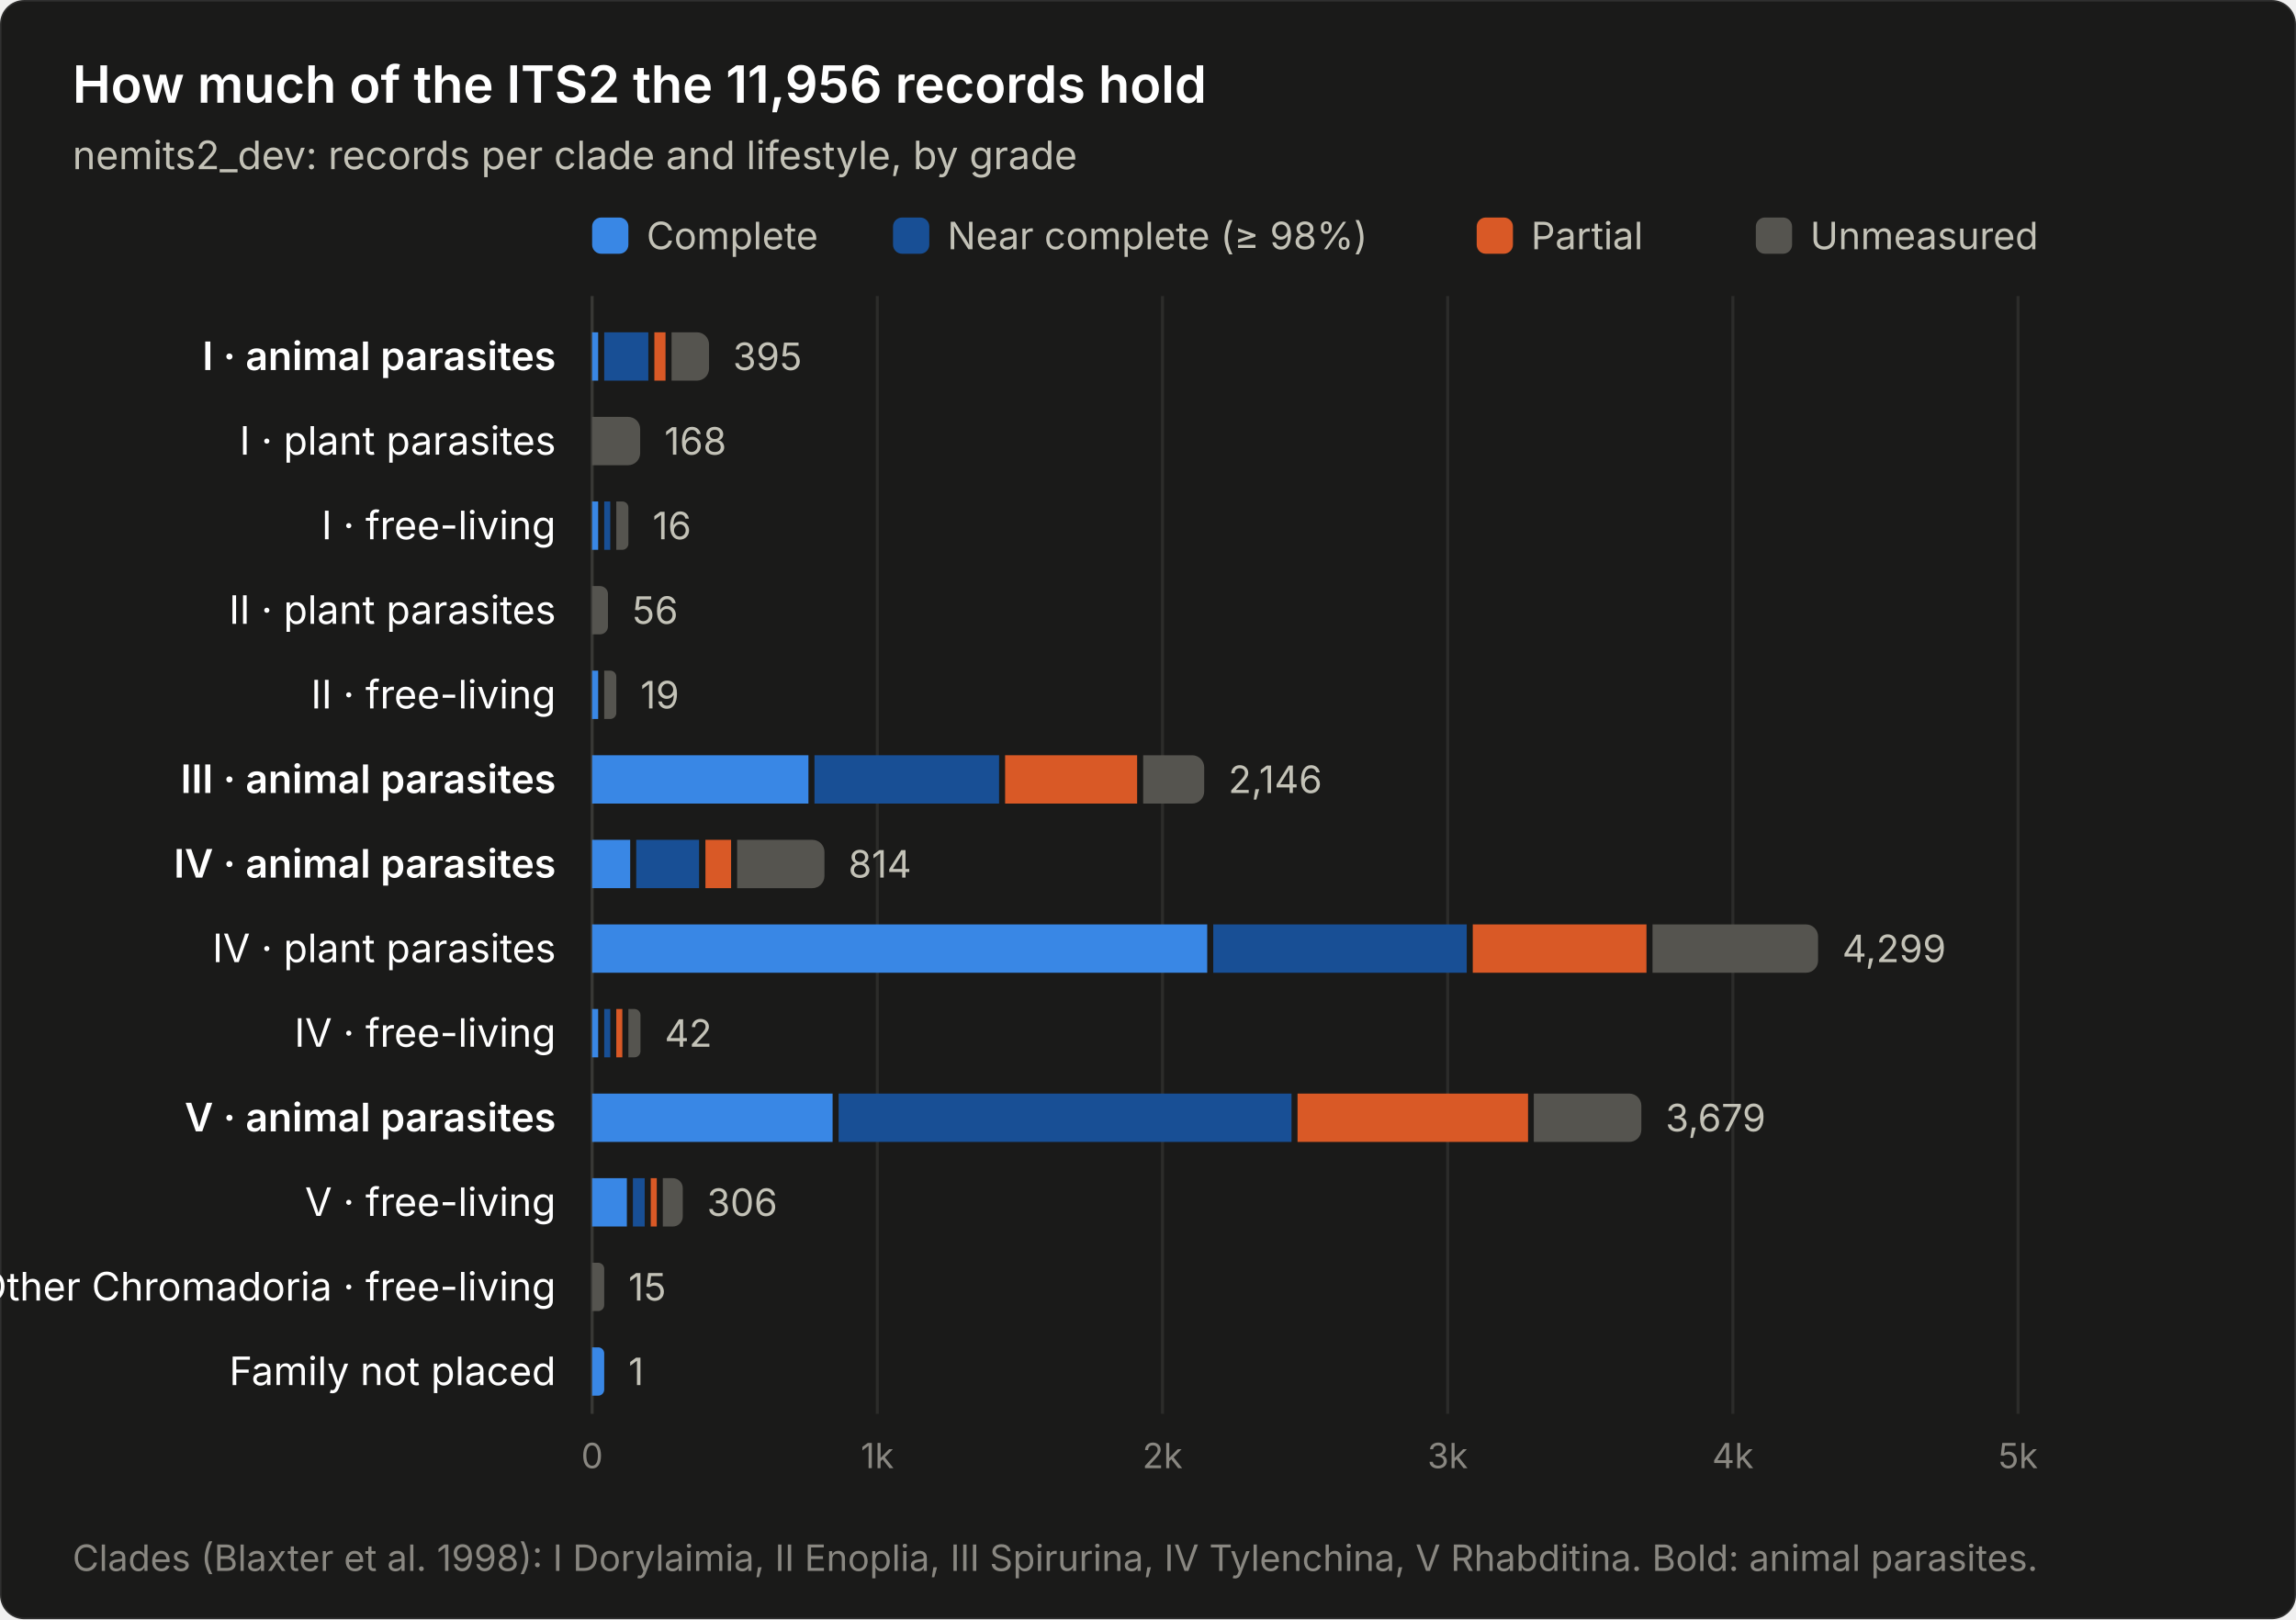
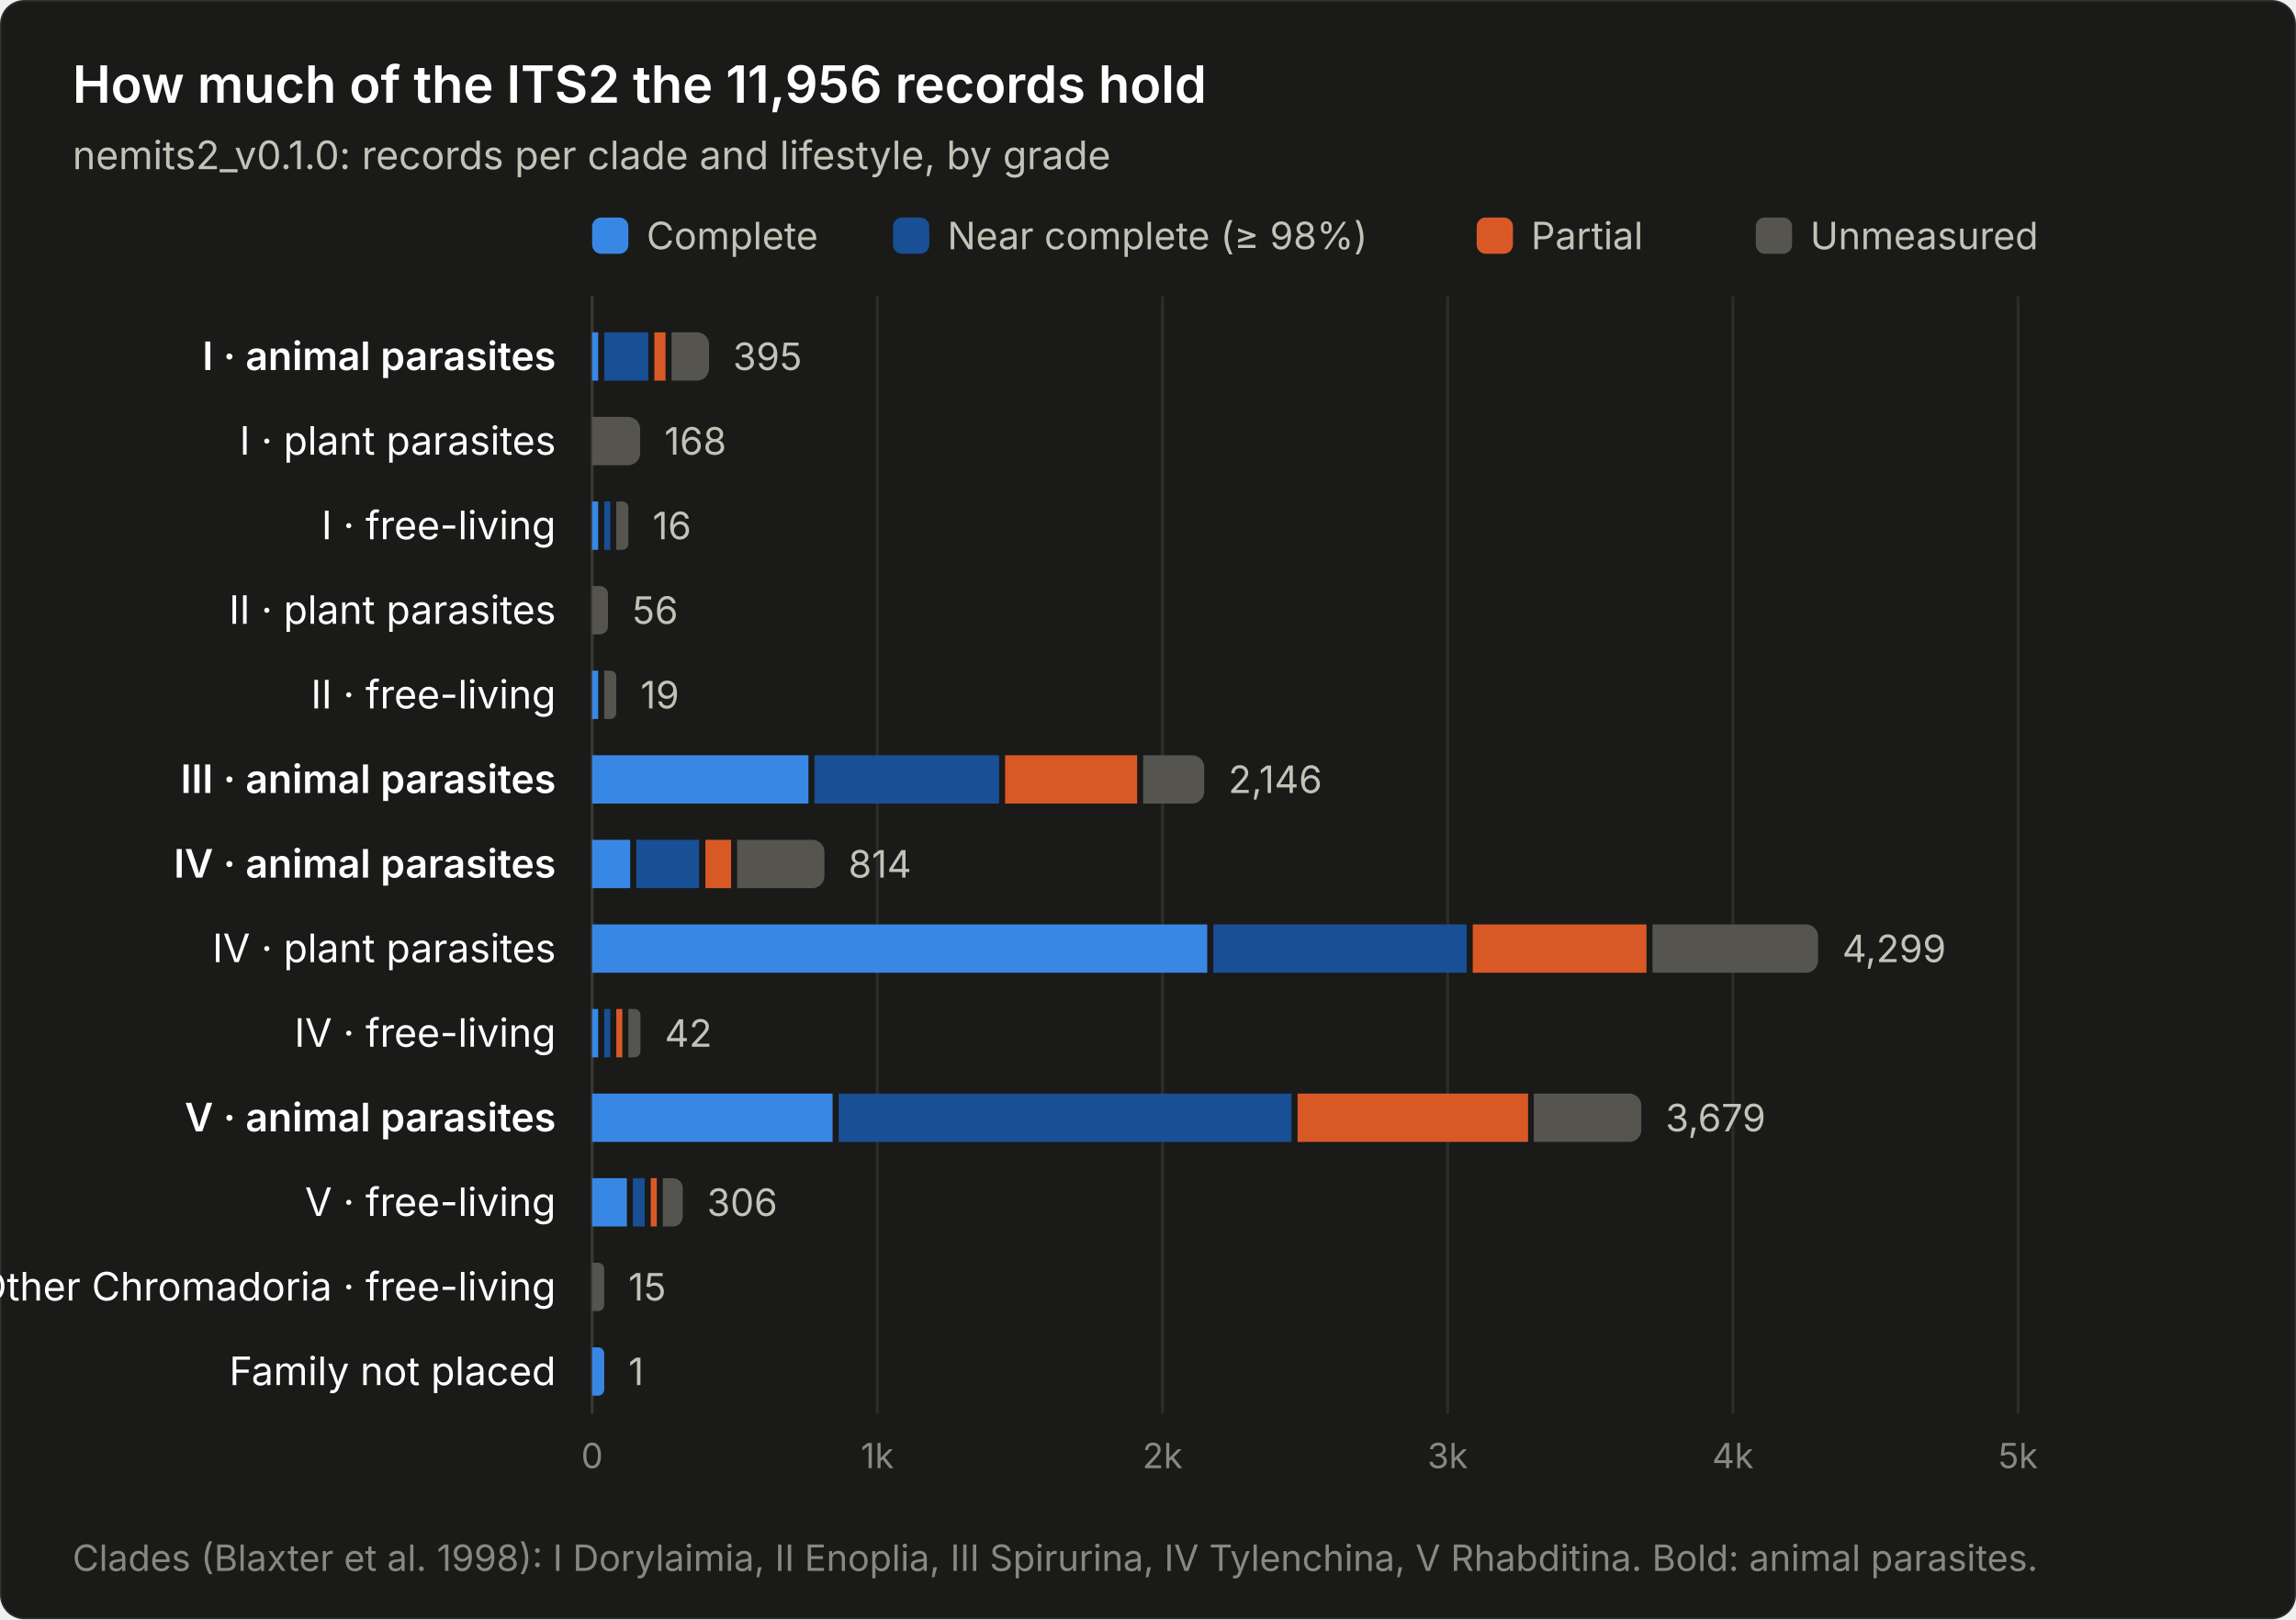
<svg xmlns="http://www.w3.org/2000/svg" width="760" height="536" viewBox="0 0 760 536" font-family="system-ui, -apple-system, &quot;Segoe UI&quot;, sans-serif" role="img" aria-label="How much of the ITS2 the 11,956 records hold">
  <rect width="760" height="536" rx="8" fill="#1a1a19" stroke="rgba(255,255,255,0.10)" />
  <text x="24" y="34" font-size="17" font-weight="600" fill="#ffffff">How much of the ITS2 the 11,956 records hold</text>
-   <text x="24" y="56" font-size="13" fill="#c3c2b7">nemits2_dev: records per clade and lifestyle, by grade</text>
+   <text x="24" y="56" font-size="13" fill="#c3c2b7">nemits2_v0.1.0: records per clade and lifestyle, by grade</text>
  <rect x="196" y="72" width="12" height="12" rx="3" fill="#3987e5" />
  <text x="214" y="82.5" font-size="12.5" fill="#c3c2b7">Complete</text>
  <rect x="295.6" y="72" width="12" height="12" rx="3" fill="#184f95" />
  <text x="313.6" y="82.5" font-size="12.5" fill="#c3c2b7">Near complete (≥ 98%)</text>
  <rect x="488.8" y="72" width="12" height="12" rx="3" fill="#d95926" />
  <text x="506.8" y="82.5" font-size="12.5" fill="#c3c2b7">Partial</text>
  <rect x="581.2" y="72" width="12" height="12" rx="3" fill="#55544f" />
  <text x="599.2" y="82.5" font-size="12.5" fill="#c3c2b7">Unmeasured</text>
  <line x1="196.0" y1="98" x2="196.0" y2="468" stroke="#383835" stroke-width="1" />
  <text x="196.0" y="486" font-size="11.5" fill="#898781" text-anchor="middle" font-variant-numeric="tabular-nums">0</text>
  <line x1="290.4" y1="98" x2="290.4" y2="468" stroke="#2c2c2a" stroke-width="1" />
  <text x="290.4" y="486" font-size="11.5" fill="#898781" text-anchor="middle" font-variant-numeric="tabular-nums">1k</text>
  <line x1="384.8" y1="98" x2="384.8" y2="468" stroke="#2c2c2a" stroke-width="1" />
  <text x="384.8" y="486" font-size="11.5" fill="#898781" text-anchor="middle" font-variant-numeric="tabular-nums">2k</text>
  <line x1="479.2" y1="98" x2="479.2" y2="468" stroke="#2c2c2a" stroke-width="1" />
  <text x="479.2" y="486" font-size="11.5" fill="#898781" text-anchor="middle" font-variant-numeric="tabular-nums">3k</text>
  <line x1="573.6" y1="98" x2="573.6" y2="468" stroke="#2c2c2a" stroke-width="1" />
  <text x="573.6" y="486" font-size="11.5" fill="#898781" text-anchor="middle" font-variant-numeric="tabular-nums">4k</text>
  <line x1="668.0" y1="98" x2="668.0" y2="468" stroke="#2c2c2a" stroke-width="1" />
  <text x="668.0" y="486" font-size="11.5" fill="#898781" text-anchor="middle" font-variant-numeric="tabular-nums">5k</text>
  <text x="184" y="122.5" font-size="13" font-weight="600" fill="#ffffff" text-anchor="end">I · animal parasites</text>
  <rect x="196.0" y="110.0" width="2.0" height="16" fill="#3987e5" />
  <rect x="200.0" y="110.0" width="14.6" height="16" fill="#184f95" />
  <rect x="216.6" y="110.0" width="3.7" height="16" fill="#d95926" />
  <path d="M222.3,110.0 h8.4 a4,4 0 0 1 4,4 v8.0 a4,4 0 0 1 -4,4 h-8.4 z" fill="#55544f" />
  <text x="242.6" y="122.5" font-size="12.5" fill="#c3c2b7" font-variant-numeric="tabular-nums">395</text>
  <text x="184" y="150.5" font-size="13" font-weight="400" fill="#ffffff" text-anchor="end">I · plant parasites</text>
  <path d="M196.0,138.0 h11.9 a4,4 0 0 1 4,4 v8.0 a4,4 0 0 1 -4,4 h-11.9 z" fill="#55544f" />
  <text x="219.9" y="150.5" font-size="12.5" fill="#c3c2b7" font-variant-numeric="tabular-nums">168</text>
  <text x="184" y="178.5" font-size="13" font-weight="400" fill="#ffffff" text-anchor="end">I · free-living</text>
  <rect x="196.0" y="166.0" width="2.0" height="16" fill="#3987e5" />
  <rect x="200.0" y="166.0" width="2.0" height="16" fill="#184f95" />
  <path d="M204.0,166.0 h2.0 a2.0,2.0 0 0 1 2.0,2.0 v12.0 a2.0,2.0 0 0 1 -2.0,2.0 h-2.0 z" fill="#55544f" />
  <text x="216.0" y="178.5" font-size="12.5" fill="#c3c2b7" font-variant-numeric="tabular-nums">16</text>
  <text x="184" y="206.5" font-size="13" font-weight="400" fill="#ffffff" text-anchor="end">II · plant parasites</text>
  <path d="M196.0,194.0 h2.6 a2.643,2.643 0 0 1 2.643,2.643 v10.7 a2.643,2.643 0 0 1 -2.643,2.643 h-2.6 z" fill="#55544f" />
  <text x="209.3" y="206.5" font-size="12.5" fill="#c3c2b7" font-variant-numeric="tabular-nums">56</text>
  <text x="184" y="234.5" font-size="13" font-weight="400" fill="#ffffff" text-anchor="end">II · free-living</text>
  <rect x="196.0" y="222.0" width="2.0" height="16" fill="#3987e5" />
  <path d="M200.0,222.0 h2.0 a2.0,2.0 0 0 1 2.0,2.0 v12.0 a2.0,2.0 0 0 1 -2.0,2.0 h-2.0 z" fill="#55544f" />
  <text x="212.0" y="234.5" font-size="12.5" fill="#c3c2b7" font-variant-numeric="tabular-nums">19</text>
  <text x="184" y="262.5" font-size="13" font-weight="600" fill="#ffffff" text-anchor="end">III · animal parasites</text>
  <rect x="196.0" y="250.0" width="71.6" height="16" fill="#3987e5" />
  <rect x="269.6" y="250.0" width="61.1" height="16" fill="#184f95" />
  <rect x="332.7" y="250.0" width="43.7" height="16" fill="#d95926" />
  <path d="M378.4,250.0 h16.2 a4,4 0 0 1 4,4 v8.0 a4,4 0 0 1 -4,4 h-16.2 z" fill="#55544f" />
  <text x="406.6" y="262.5" font-size="12.5" fill="#c3c2b7" font-variant-numeric="tabular-nums">2,146</text>
  <text x="184" y="290.5" font-size="13" font-weight="600" fill="#ffffff" text-anchor="end">IV · animal parasites</text>
  <rect x="196.0" y="278.0" width="12.6" height="16" fill="#3987e5" />
  <rect x="210.6" y="278.0" width="20.8" height="16" fill="#184f95" />
  <rect x="233.5" y="278.0" width="8.5" height="16" fill="#d95926" />
  <path d="M244.0,278.0 h24.9 a4,4 0 0 1 4,4 v8.0 a4,4 0 0 1 -4,4 h-24.9 z" fill="#55544f" />
  <text x="280.8" y="290.5" font-size="12.5" fill="#c3c2b7" font-variant-numeric="tabular-nums">814</text>
  <text x="184" y="318.5" font-size="13" font-weight="400" fill="#ffffff" text-anchor="end">IV · plant parasites</text>
  <rect x="196.0" y="306.0" width="203.6" height="16" fill="#3987e5" />
  <rect x="401.6" y="306.0" width="83.9" height="16" fill="#184f95" />
  <rect x="487.5" y="306.0" width="57.5" height="16" fill="#d95926" />
  <path d="M547.0,306.0 h50.8 a4,4 0 0 1 4,4 v8.0 a4,4 0 0 1 -4,4 h-50.8 z" fill="#55544f" />
  <text x="609.8" y="318.5" font-size="12.5" fill="#c3c2b7" font-variant-numeric="tabular-nums">4,299</text>
  <text x="184" y="346.5" font-size="13" font-weight="400" fill="#ffffff" text-anchor="end">IV · free-living</text>
  <rect x="196.0" y="334.0" width="2.0" height="16" fill="#3987e5" />
  <rect x="200.0" y="334.0" width="2.0" height="16" fill="#184f95" />
  <rect x="204.0" y="334.0" width="2.0" height="16" fill="#d95926" />
  <path d="M208.0,334.0 h2.0 a2.0,2.0 0 0 1 2.0,2.0 v12.0 a2.0,2.0 0 0 1 -2.0,2.0 h-2.0 z" fill="#55544f" />
  <text x="220.0" y="346.5" font-size="12.5" fill="#c3c2b7" font-variant-numeric="tabular-nums">42</text>
  <text x="184" y="374.5" font-size="13" font-weight="600" fill="#ffffff" text-anchor="end">V · animal parasites</text>
  <rect x="196.0" y="362.0" width="79.6" height="16" fill="#3987e5" />
  <rect x="277.6" y="362.0" width="149.9" height="16" fill="#184f95" />
  <rect x="429.5" y="362.0" width="76.3" height="16" fill="#d95926" />
  <path d="M507.7,362.0 h31.6 a4,4 0 0 1 4,4 v8.0 a4,4 0 0 1 -4,4 h-31.6 z" fill="#55544f" />
  <text x="551.3" y="374.5" font-size="12.5" fill="#c3c2b7" font-variant-numeric="tabular-nums">3,679</text>
  <text x="184" y="402.5" font-size="13" font-weight="400" fill="#ffffff" text-anchor="end">V · free-living</text>
  <rect x="196.0" y="390.0" width="11.5" height="16" fill="#3987e5" />
  <rect x="209.5" y="390.0" width="3.9" height="16" fill="#184f95" />
  <rect x="215.4" y="390.0" width="2.0" height="16" fill="#d95926" />
  <path d="M219.4,390.0 h3.3 a3.304,3.304 0 0 1 3.304,3.304 v9.4 a3.304,3.304 0 0 1 -3.304,3.304 h-3.3 z" fill="#55544f" />
  <text x="234.0" y="402.5" font-size="12.5" fill="#c3c2b7" font-variant-numeric="tabular-nums">306</text>
  <text x="184" y="430.5" font-size="13" font-weight="400" fill="#ffffff" text-anchor="end">Other Chromadoria · free-living</text>
  <path d="M196.0,418.0 h2.0 a2.0,2.0 0 0 1 2.0,2.0 v12.0 a2.0,2.0 0 0 1 -2.0,2.0 h-2.0 z" fill="#55544f" />
  <text x="208.0" y="430.5" font-size="12.5" fill="#c3c2b7" font-variant-numeric="tabular-nums">15</text>
  <text x="184" y="458.5" font-size="13" font-weight="400" fill="#ffffff" text-anchor="end">Family not placed</text>
  <path d="M196.0,446.0 h2.0 a2.0,2.0 0 0 1 2.0,2.0 v12.0 a2.0,2.0 0 0 1 -2.0,2.0 h-2.0 z" fill="#3987e5" />
  <text x="208.0" y="458.5" font-size="12.5" fill="#c3c2b7" font-variant-numeric="tabular-nums">1</text>
  <text x="24" y="520" font-size="12" fill="#898781">Clades (Blaxter et al. 1998): I Dorylaimia, II Enoplia, III Spirurina, IV Tylenchina, V Rhabditina. Bold: animal parasites.</text>
</svg>
